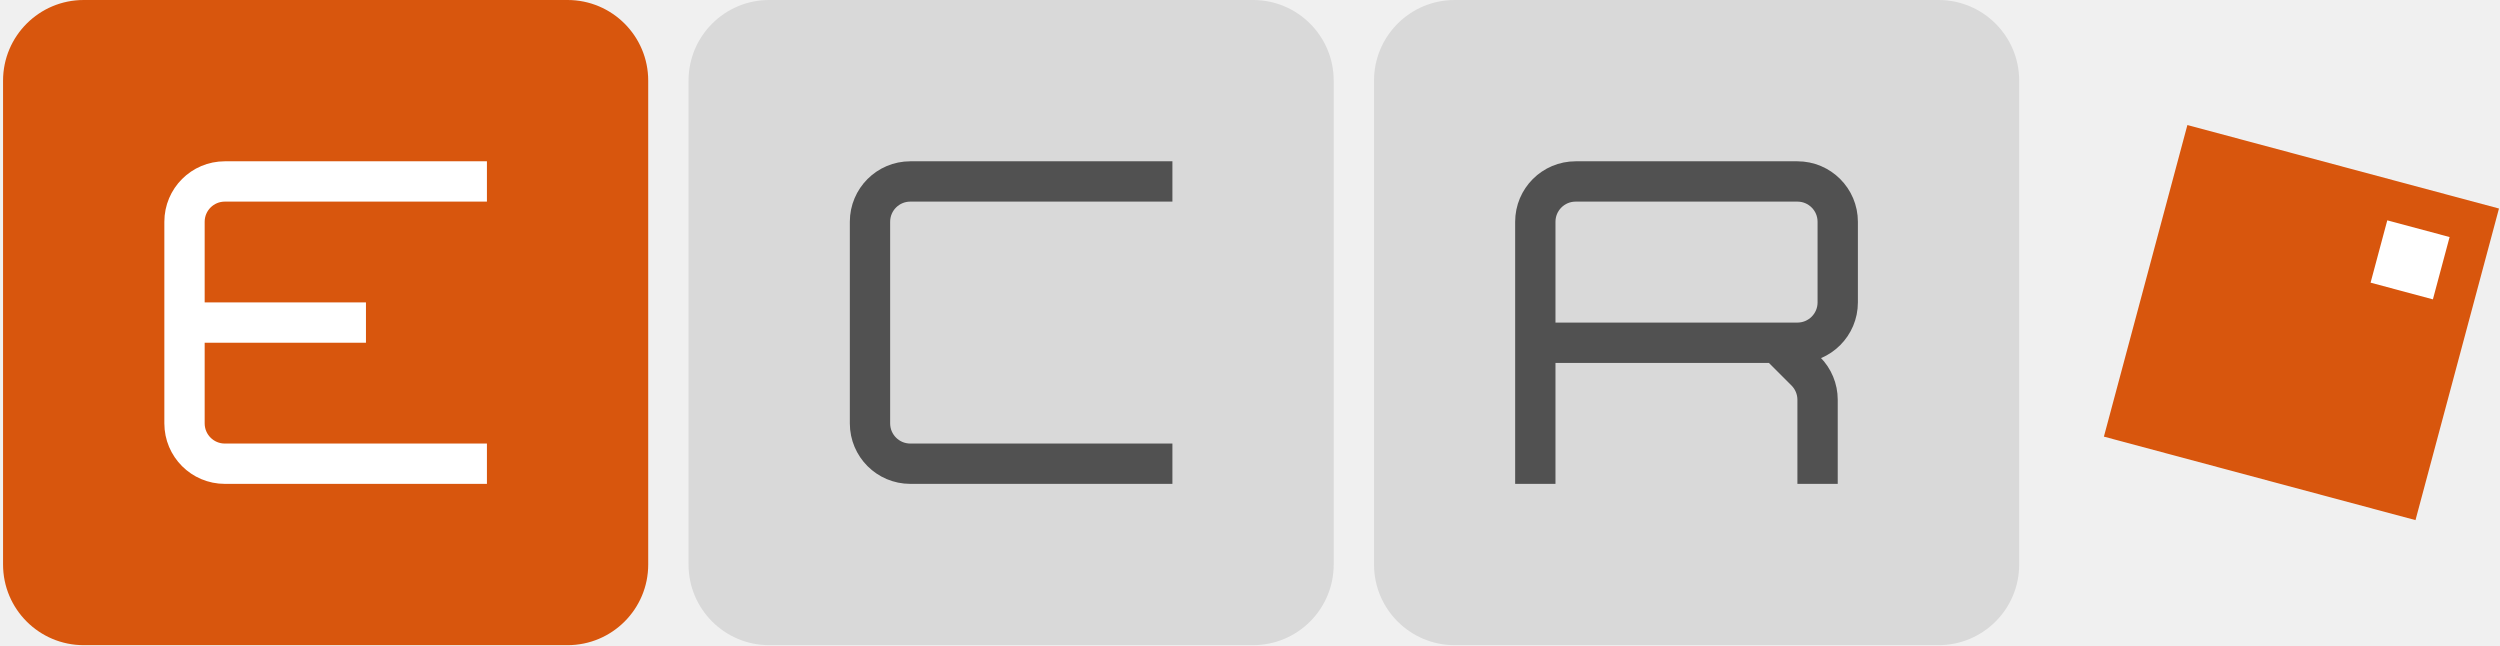
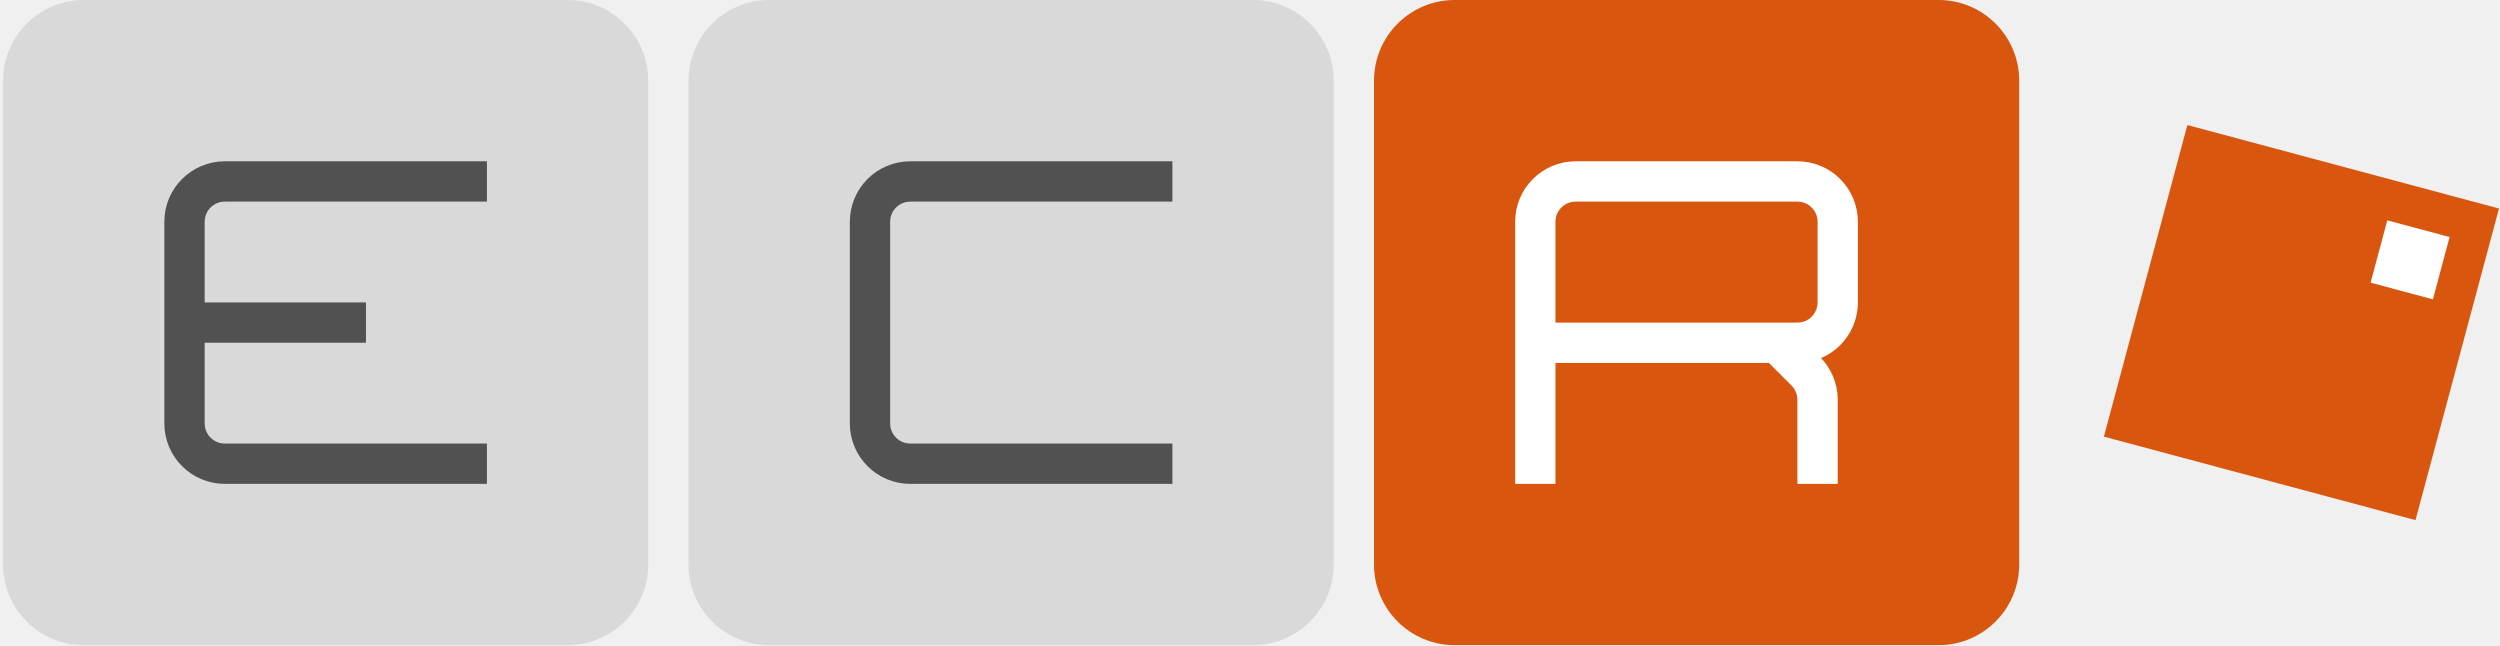
<svg xmlns="http://www.w3.org/2000/svg" width="248" height="64" viewBox="0 0 248 64" fill="none">
-   <rect x="0.303" width="64" height="64" rx="8" fill="#D8560D" />
+   <rect x="0.303" width="64" height="64" rx="8" fill="#D9D9D9" />
  <rect x="68.303" width="64" height="64" rx="8" fill="#D9D9D9" />
-   <rect x="136.303" width="64" height="64" rx="8" fill="#D9D9D9" />
-   <path d="M48.303 18H22.303C20.094 18 18.303 19.791 18.303 22V32M48.303 46H22.303C20.094 46 18.303 44.209 18.303 42V32M18.303 32H36.303" stroke="white" stroke-width="4" />
+   <rect x="136.303" width="64" height="64" rx="8" fill="#D8560D" />
+   <path d="M48.303 18H22.303C20.094 18 18.303 19.791 18.303 22V32M48.303 46H22.303C20.094 46 18.303 44.209 18.303 42V32M18.303 32H36.303" stroke="#515151" stroke-width="4" />
  <path d="M116.303 46H90.303C88.094 46 86.303 44.209 86.303 42V22C86.303 19.791 88.094 18 90.303 18H116.303" stroke="#515151" stroke-width="4" />
-   <path d="M152.303 48V34M152.303 34V22C152.303 19.791 154.094 18 156.303 18H178.303C180.512 18 182.303 19.791 182.303 22V30C182.303 32.209 180.512 34 178.303 34H176.303M152.303 34H168.303H176.303M176.303 34L179.131 36.828C179.882 37.579 180.303 38.596 180.303 39.657V48" stroke="#515151" stroke-width="4" />
+   <path d="M152.303 48V34M152.303 34V22C152.303 19.791 154.094 18 156.303 18H178.303C180.512 18 182.303 19.791 182.303 22V30C182.303 32.209 180.512 34 178.303 34H176.303M152.303 34H168.303H176.303M176.303 34L179.131 36.828C179.882 37.579 180.303 38.596 180.303 39.657V48" stroke="white" stroke-width="4" />
  <rect x="216.989" y="12.404" width="32" height="32" transform="rotate(15 216.989 12.4041)" fill="#D8560D" />
  <rect x="236.818" y="21.858" width="6.4" height="6.4" transform="rotate(15 236.818 21.8583)" fill="white" />
</svg>
